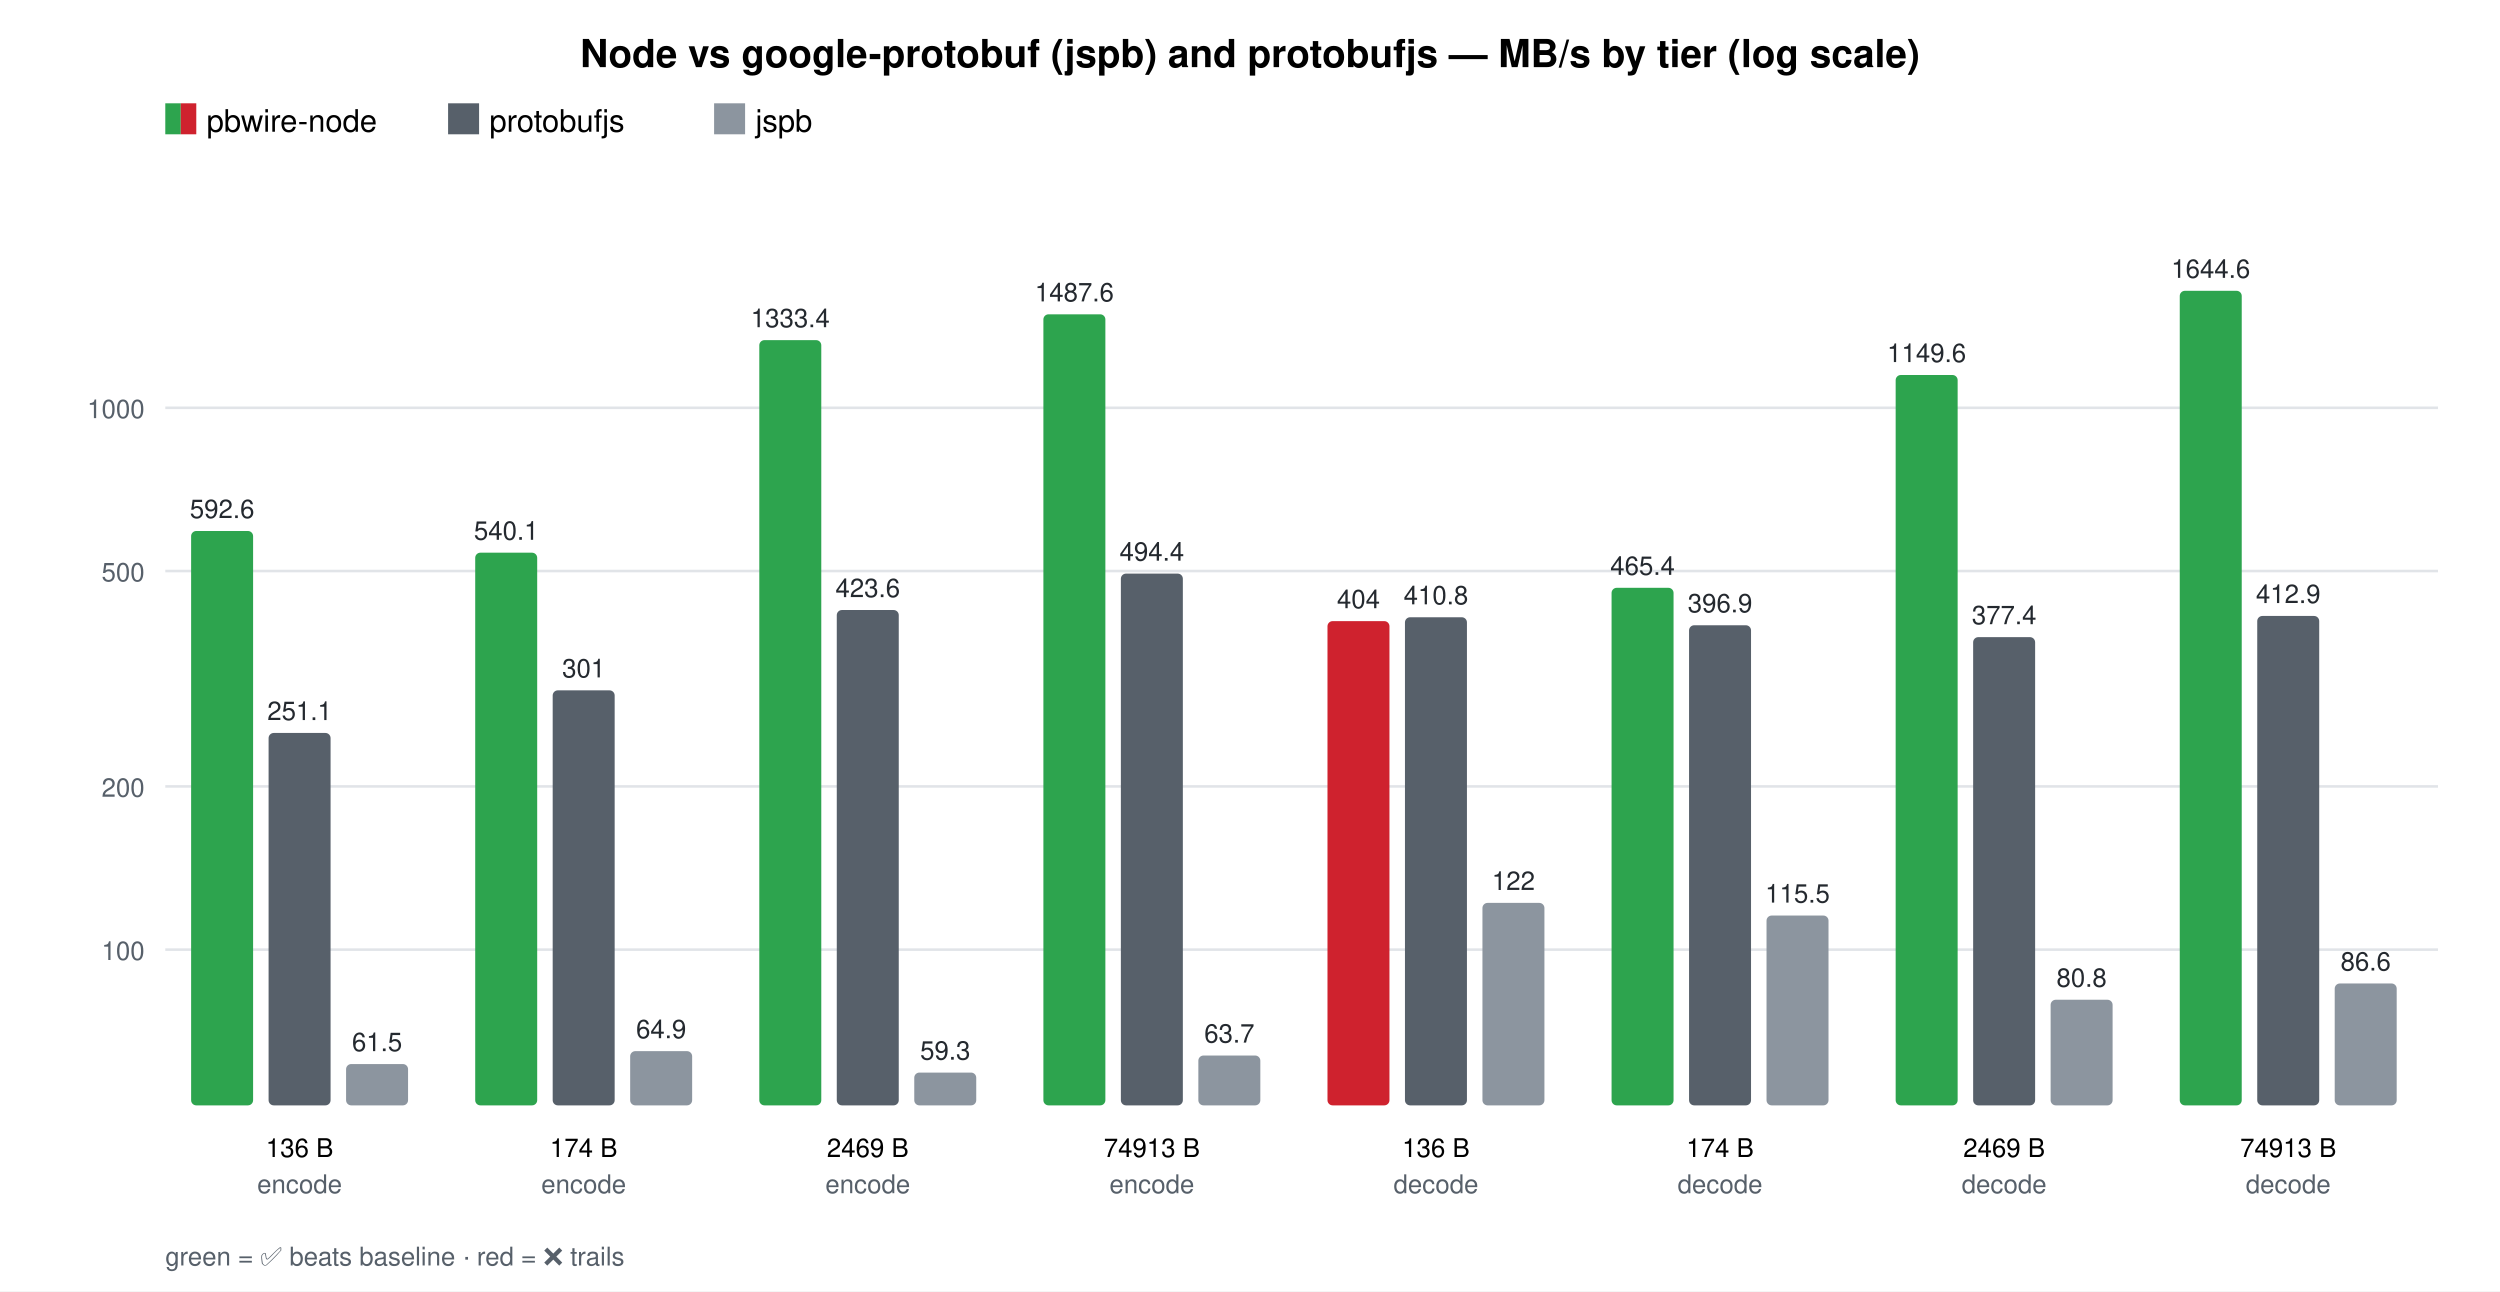
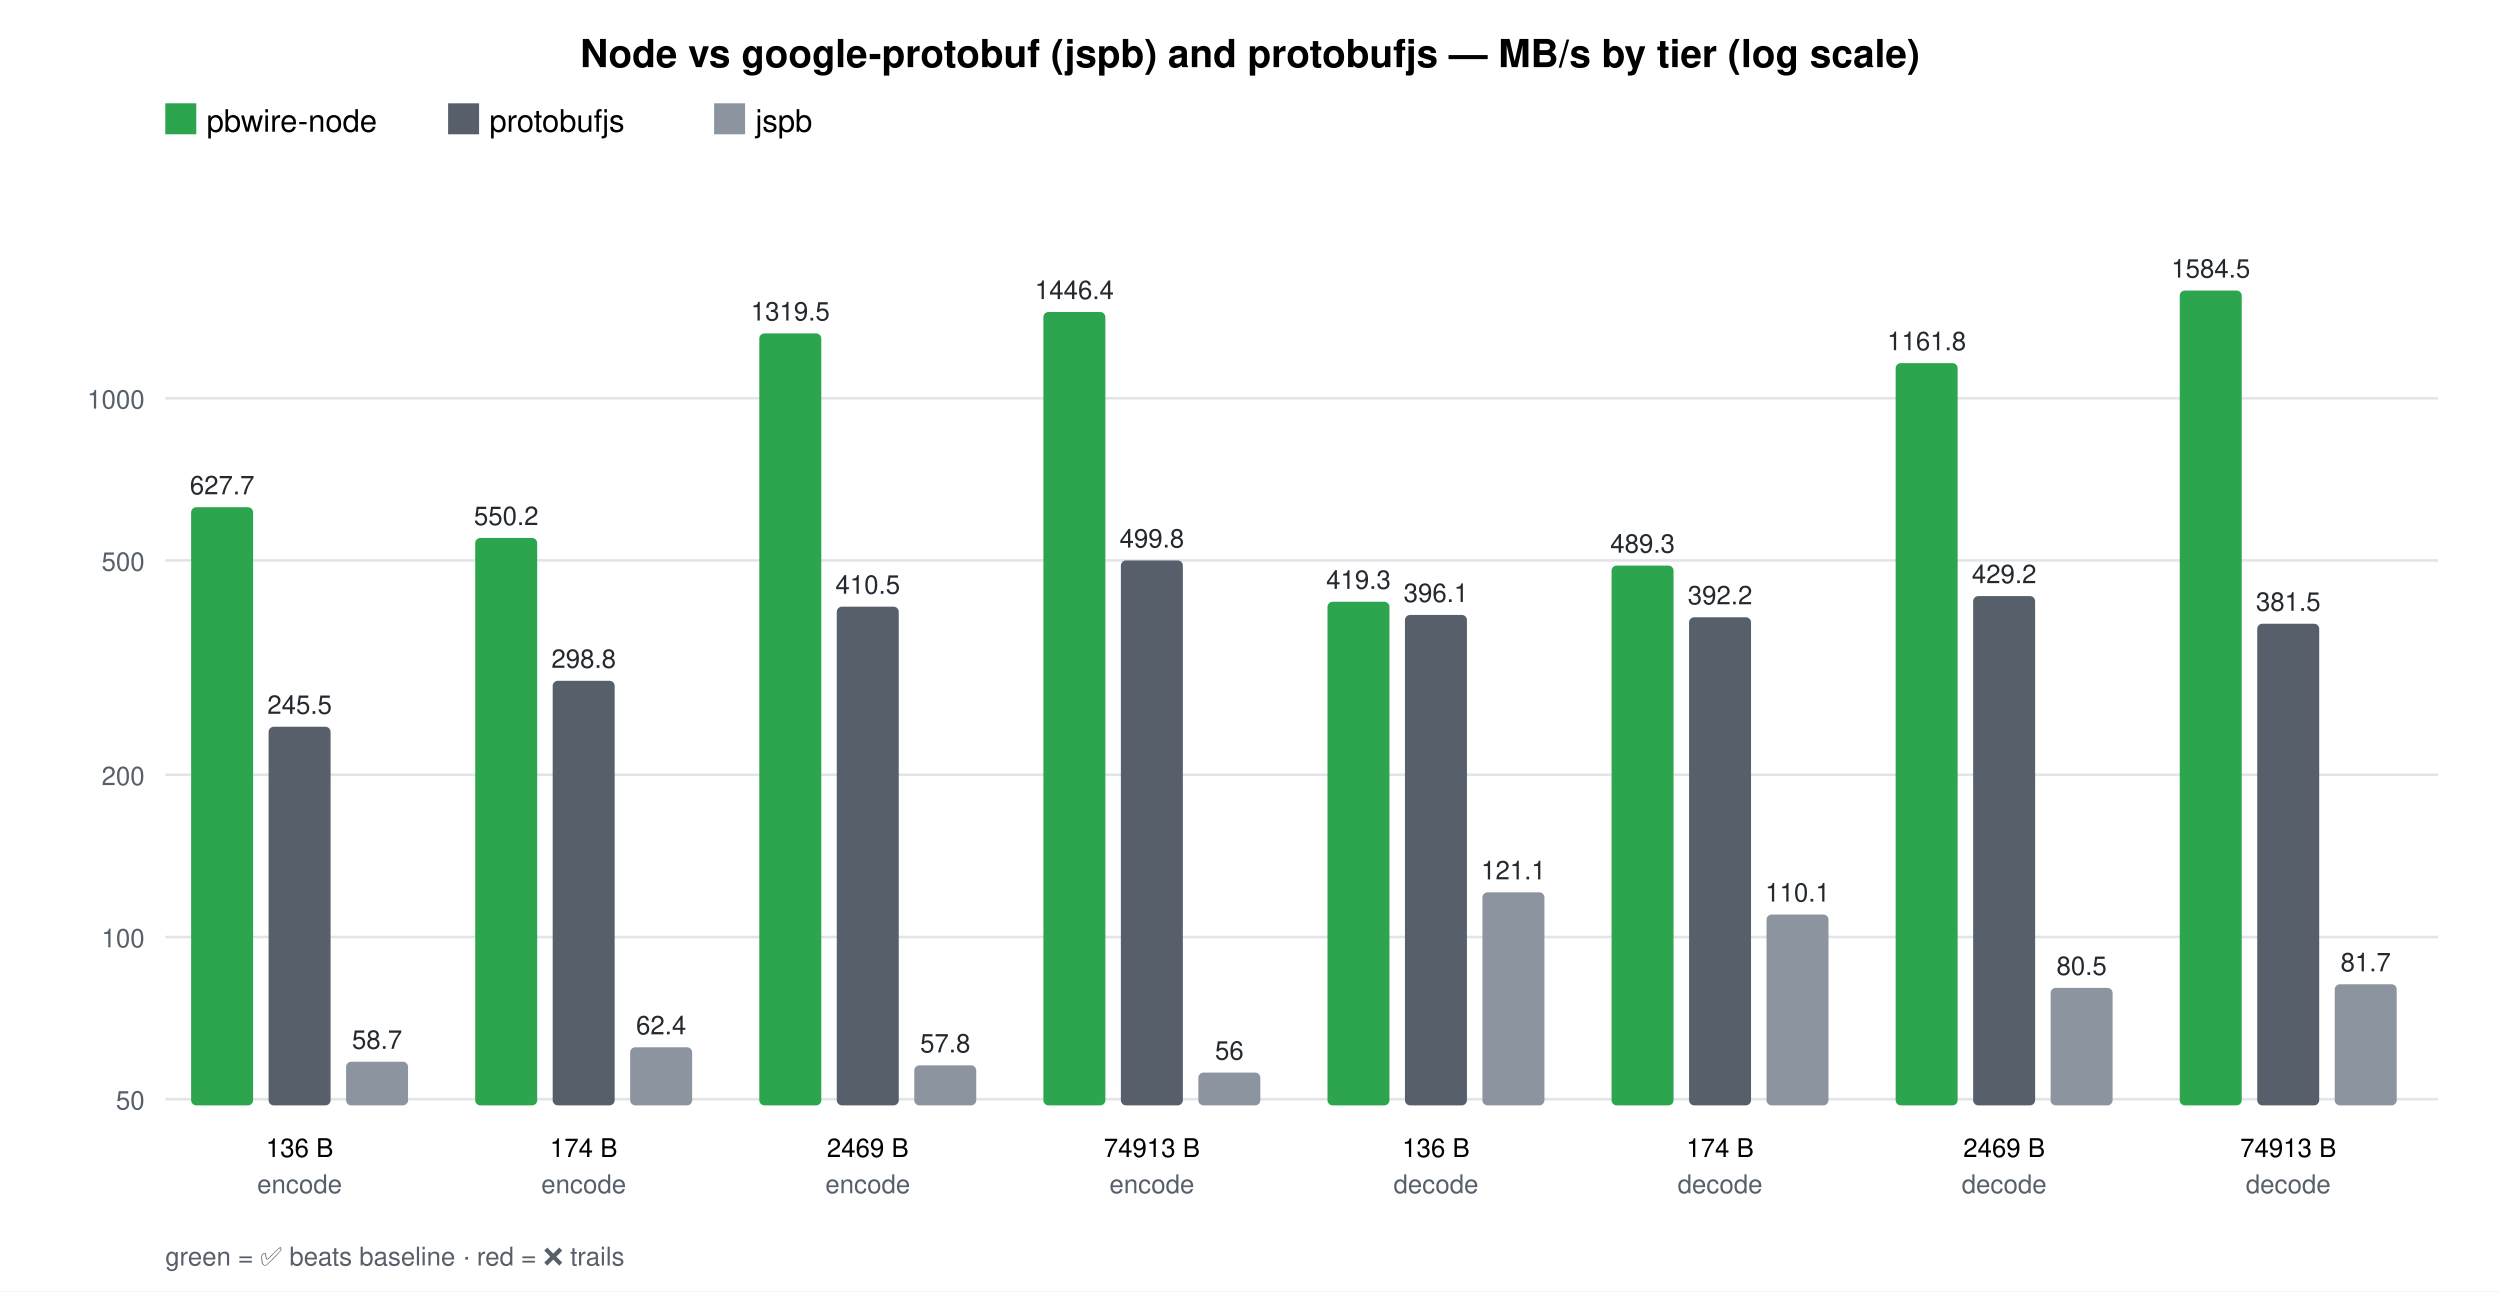
<svg xmlns="http://www.w3.org/2000/svg" width="968" height="500" font-family="Helvetica, Arial, sans-serif">
  <rect width="968" height="500" fill="#ffffff" />
  <text x="484.0" y="26" text-anchor="middle" font-size="15" font-weight="bold">Node vs google-protobuf (jspb) and protobufjs — MB/s by tier (log scale)</text>
-   <rect x="64" y="40" width="6" height="12" fill="#2da44e" />
-   <rect x="70" y="40" width="6" height="12" fill="#cf222e" />
+   <rect x="64" y="40" width="12" height="12" fill="#2da44e" />
  <text x="80" y="51" font-size="12">pbwire-node</text>
  <rect x="173.5" y="40" width="12" height="12" fill="#57606a" />
  <text x="189.5" y="51" font-size="12">protobufjs</text>
  <rect x="276.5" y="40" width="12" height="12" fill="#8c959f" />
  <text x="292.5" y="51" font-size="12">jspb</text>
-   <line x1="64" y1="367.7" x2="944" y2="367.7" stroke="#e1e4e8" />
-   <text x="56" y="371.7" text-anchor="end" font-size="10" fill="#57606a">100</text>
-   <line x1="64" y1="304.5" x2="944" y2="304.5" stroke="#e1e4e8" />
-   <text x="56" y="308.5" text-anchor="end" font-size="10" fill="#57606a">200</text>
-   <line x1="64" y1="221.1" x2="944" y2="221.1" stroke="#e1e4e8" />
-   <text x="56" y="225.1" text-anchor="end" font-size="10" fill="#57606a">500</text>
-   <line x1="64" y1="157.9" x2="944" y2="157.9" stroke="#e1e4e8" />
-   <text x="56" y="161.9" text-anchor="end" font-size="10" fill="#57606a">1000</text>
+   <line x1="64" y1="425.6" x2="944" y2="425.6" stroke="#e1e4e8" />
+   <text x="56" y="429.6" text-anchor="end" font-size="10" fill="#57606a">50</text>
+   <line x1="64" y1="362.8" x2="944" y2="362.8" stroke="#e1e4e8" />
+   <text x="56" y="366.8" text-anchor="end" font-size="10" fill="#57606a">100</text>
+   <line x1="64" y1="300.0" x2="944" y2="300.0" stroke="#e1e4e8" />
+   <text x="56" y="304.0" text-anchor="end" font-size="10" fill="#57606a">200</text>
+   <line x1="64" y1="217.0" x2="944" y2="217.0" stroke="#e1e4e8" />
+   <text x="56" y="221.0" text-anchor="end" font-size="10" fill="#57606a">500</text>
+   <line x1="64" y1="154.2" x2="944" y2="154.2" stroke="#e1e4e8" />
+   <text x="56" y="158.2" text-anchor="end" font-size="10" fill="#57606a">1000</text>
  <text x="116.0" y="448" text-anchor="middle" font-size="10">136 B</text>
  <text x="116.0" y="462" text-anchor="middle" font-size="10" fill="#57606a">encode</text>
-   <rect x="74.0" y="205.6" width="24" height="222.4" rx="2" fill="#2da44e" />
-   <text x="86.0" y="200.6" text-anchor="middle" font-size="10" fill="#24292f">592.6</text>
-   <rect x="104.0" y="283.8" width="24" height="144.2" rx="2" fill="#57606a" />
-   <text x="116.0" y="278.8" text-anchor="middle" font-size="10" fill="#24292f">251.1</text>
-   <rect x="134.0" y="412.0" width="24" height="16.0" rx="2" fill="#8c959f" />
-   <text x="146.0" y="407.0" text-anchor="middle" font-size="10" fill="#24292f">61.5</text>
+   <rect x="74.0" y="196.4" width="24" height="231.6" rx="2" fill="#2da44e" />
+   <text x="86.0" y="191.4" text-anchor="middle" font-size="10" fill="#24292f">627.7</text>
+   <rect x="104.0" y="281.4" width="24" height="146.6" rx="2" fill="#57606a" />
+   <text x="116.0" y="276.4" text-anchor="middle" font-size="10" fill="#24292f">245.5</text>
+   <rect x="134.0" y="411.1" width="24" height="16.9" rx="2" fill="#8c959f" />
+   <text x="146.0" y="406.1" text-anchor="middle" font-size="10" fill="#24292f">58.7</text>
  <text x="226.0" y="448" text-anchor="middle" font-size="10">174 B</text>
  <text x="226.0" y="462" text-anchor="middle" font-size="10" fill="#57606a">encode</text>
-   <rect x="184.0" y="214.0" width="24" height="214.0" rx="2" fill="#2da44e" />
-   <text x="196.0" y="209.0" text-anchor="middle" font-size="10" fill="#24292f">540.1</text>
-   <rect x="214.0" y="267.3" width="24" height="160.7" rx="2" fill="#57606a" />
-   <text x="226.0" y="262.3" text-anchor="middle" font-size="10" fill="#24292f">301</text>
-   <rect x="244.0" y="407.0" width="24" height="21.0" rx="2" fill="#8c959f" />
-   <text x="256.0" y="402.0" text-anchor="middle" font-size="10" fill="#24292f">64.9</text>
+   <rect x="184.0" y="208.3" width="24" height="219.7" rx="2" fill="#2da44e" />
+   <text x="196.0" y="203.3" text-anchor="middle" font-size="10" fill="#24292f">550.2</text>
+   <rect x="214.0" y="263.6" width="24" height="164.4" rx="2" fill="#57606a" />
+   <text x="226.0" y="258.6" text-anchor="middle" font-size="10" fill="#24292f">298.8</text>
+   <rect x="244.0" y="405.5" width="24" height="22.5" rx="2" fill="#8c959f" />
+   <text x="256.0" y="400.5" text-anchor="middle" font-size="10" fill="#24292f">62.4</text>
  <text x="336.0" y="448" text-anchor="middle" font-size="10">2469 B</text>
  <text x="336.0" y="462" text-anchor="middle" font-size="10" fill="#57606a">encode</text>
-   <rect x="294.0" y="131.7" width="24" height="296.3" rx="2" fill="#2da44e" />
-   <text x="306.0" y="126.7" text-anchor="middle" font-size="10" fill="#24292f">1333.4</text>
-   <rect x="324.0" y="236.2" width="24" height="191.8" rx="2" fill="#57606a" />
-   <text x="336.0" y="231.2" text-anchor="middle" font-size="10" fill="#24292f">423.6</text>
-   <rect x="354.0" y="415.3" width="24" height="12.7" rx="2" fill="#8c959f" />
-   <text x="366.0" y="410.3" text-anchor="middle" font-size="10" fill="#24292f">59.3</text>
+   <rect x="294.0" y="129.1" width="24" height="298.9" rx="2" fill="#2da44e" />
+   <text x="306.0" y="124.1" text-anchor="middle" font-size="10" fill="#24292f">1319.5</text>
+   <rect x="324.0" y="234.9" width="24" height="193.1" rx="2" fill="#57606a" />
+   <text x="336.0" y="229.9" text-anchor="middle" font-size="10" fill="#24292f">410.5</text>
+   <rect x="354.0" y="412.5" width="24" height="15.5" rx="2" fill="#8c959f" />
+   <text x="366.0" y="407.5" text-anchor="middle" font-size="10" fill="#24292f">57.8</text>
  <text x="446.0" y="448" text-anchor="middle" font-size="10">74913 B</text>
  <text x="446.0" y="462" text-anchor="middle" font-size="10" fill="#57606a">encode</text>
-   <rect x="404.0" y="121.7" width="24" height="306.3" rx="2" fill="#2da44e" />
-   <text x="416.0" y="116.7" text-anchor="middle" font-size="10" fill="#24292f">1487.6</text>
-   <rect x="434.0" y="222.1" width="24" height="205.9" rx="2" fill="#57606a" />
-   <text x="446.0" y="217.1" text-anchor="middle" font-size="10" fill="#24292f">494.4</text>
-   <rect x="464.0" y="408.7" width="24" height="19.3" rx="2" fill="#8c959f" />
-   <text x="476.0" y="403.7" text-anchor="middle" font-size="10" fill="#24292f">63.7</text>
+   <rect x="404.0" y="120.8" width="24" height="307.2" rx="2" fill="#2da44e" />
+   <text x="416.0" y="115.8" text-anchor="middle" font-size="10" fill="#24292f">1446.4</text>
+   <rect x="434.0" y="217.0" width="24" height="211.0" rx="2" fill="#57606a" />
+   <text x="446.0" y="212.0" text-anchor="middle" font-size="10" fill="#24292f">499.8</text>
+   <rect x="464.0" y="415.3" width="24" height="12.7" rx="2" fill="#8c959f" />
+   <text x="476.0" y="410.3" text-anchor="middle" font-size="10" fill="#24292f">56</text>
  <text x="556.0" y="448" text-anchor="middle" font-size="10">136 B</text>
  <text x="556.0" y="462" text-anchor="middle" font-size="10" fill="#57606a">decode</text>
-   <rect x="514.0" y="240.5" width="24" height="187.5" rx="2" fill="#cf222e" />
-   <text x="526.0" y="235.5" text-anchor="middle" font-size="10" fill="#24292f">404</text>
-   <rect x="544.0" y="239.0" width="24" height="189.0" rx="2" fill="#57606a" />
-   <text x="556.0" y="234.0" text-anchor="middle" font-size="10" fill="#24292f">410.8</text>
-   <rect x="574.0" y="349.6" width="24" height="78.4" rx="2" fill="#8c959f" />
-   <text x="586.0" y="344.6" text-anchor="middle" font-size="10" fill="#24292f">122</text>
+   <rect x="514.0" y="233.0" width="24" height="195.0" rx="2" fill="#2da44e" />
+   <text x="526.0" y="228.0" text-anchor="middle" font-size="10" fill="#24292f">419.3</text>
+   <rect x="544.0" y="238.1" width="24" height="189.9" rx="2" fill="#57606a" />
+   <text x="556.0" y="233.1" text-anchor="middle" font-size="10" fill="#24292f">396.1</text>
+   <rect x="574.0" y="345.5" width="24" height="82.5" rx="2" fill="#8c959f" />
+   <text x="586.0" y="340.5" text-anchor="middle" font-size="10" fill="#24292f">121.1</text>
  <text x="666.0" y="448" text-anchor="middle" font-size="10">174 B</text>
  <text x="666.0" y="462" text-anchor="middle" font-size="10" fill="#57606a">decode</text>
-   <rect x="624.0" y="227.6" width="24" height="200.4" rx="2" fill="#2da44e" />
-   <text x="636.0" y="222.6" text-anchor="middle" font-size="10" fill="#24292f">465.4</text>
-   <rect x="654.0" y="242.1" width="24" height="185.9" rx="2" fill="#57606a" />
-   <text x="666.0" y="237.1" text-anchor="middle" font-size="10" fill="#24292f">396.9</text>
-   <rect x="684.0" y="354.5" width="24" height="73.5" rx="2" fill="#8c959f" />
-   <text x="696.0" y="349.5" text-anchor="middle" font-size="10" fill="#24292f">115.5</text>
+   <rect x="624.0" y="219.0" width="24" height="209.0" rx="2" fill="#2da44e" />
+   <text x="636.0" y="214.0" text-anchor="middle" font-size="10" fill="#24292f">489.3</text>
+   <rect x="654.0" y="239.0" width="24" height="189.0" rx="2" fill="#57606a" />
+   <text x="666.0" y="234.0" text-anchor="middle" font-size="10" fill="#24292f">392.2</text>
+   <rect x="684.0" y="354.1" width="24" height="73.9" rx="2" fill="#8c959f" />
+   <text x="696.0" y="349.1" text-anchor="middle" font-size="10" fill="#24292f">110.1</text>
  <text x="776.0" y="448" text-anchor="middle" font-size="10">2469 B</text>
  <text x="776.0" y="462" text-anchor="middle" font-size="10" fill="#57606a">decode</text>
-   <rect x="734.0" y="145.2" width="24" height="282.8" rx="2" fill="#2da44e" />
-   <text x="746.0" y="140.2" text-anchor="middle" font-size="10" fill="#24292f">1149.6</text>
-   <rect x="764.0" y="246.7" width="24" height="181.3" rx="2" fill="#57606a" />
-   <text x="776.0" y="241.7" text-anchor="middle" font-size="10" fill="#24292f">377.4</text>
-   <rect x="794.0" y="387.1" width="24" height="40.9" rx="2" fill="#8c959f" />
-   <text x="806.0" y="382.1" text-anchor="middle" font-size="10" fill="#24292f">80.8</text>
+   <rect x="734.0" y="140.6" width="24" height="287.4" rx="2" fill="#2da44e" />
+   <text x="746.0" y="135.6" text-anchor="middle" font-size="10" fill="#24292f">1161.8</text>
+   <rect x="764.0" y="230.8" width="24" height="197.2" rx="2" fill="#57606a" />
+   <text x="776.0" y="225.8" text-anchor="middle" font-size="10" fill="#24292f">429.2</text>
+   <rect x="794.0" y="382.5" width="24" height="45.5" rx="2" fill="#8c959f" />
+   <text x="806.0" y="377.5" text-anchor="middle" font-size="10" fill="#24292f">80.5</text>
  <text x="886.0" y="448" text-anchor="middle" font-size="10">74913 B</text>
  <text x="886.0" y="462" text-anchor="middle" font-size="10" fill="#57606a">decode</text>
-   <rect x="844.0" y="112.6" width="24" height="315.4" rx="2" fill="#2da44e" />
-   <text x="856.0" y="107.6" text-anchor="middle" font-size="10" fill="#24292f">1644.6</text>
-   <rect x="874.0" y="238.5" width="24" height="189.5" rx="2" fill="#57606a" />
-   <text x="886.0" y="233.5" text-anchor="middle" font-size="10" fill="#24292f">412.9</text>
-   <rect x="904.0" y="380.8" width="24" height="47.2" rx="2" fill="#8c959f" />
-   <text x="916.0" y="375.8" text-anchor="middle" font-size="10" fill="#24292f">86.6</text>
+   <rect x="844.0" y="112.5" width="24" height="315.5" rx="2" fill="#2da44e" />
+   <text x="856.0" y="107.5" text-anchor="middle" font-size="10" fill="#24292f">1584.5</text>
+   <rect x="874.0" y="241.5" width="24" height="186.5" rx="2" fill="#57606a" />
+   <text x="886.0" y="236.5" text-anchor="middle" font-size="10" fill="#24292f">381.5</text>
+   <rect x="904.0" y="381.1" width="24" height="46.9" rx="2" fill="#8c959f" />
+   <text x="916.0" y="376.1" text-anchor="middle" font-size="10" fill="#24292f">81.7</text>
  <text x="64" y="490" font-size="10" fill="#57606a">green = ✅ beats baseline · red = ❌ trails</text>
</svg>
